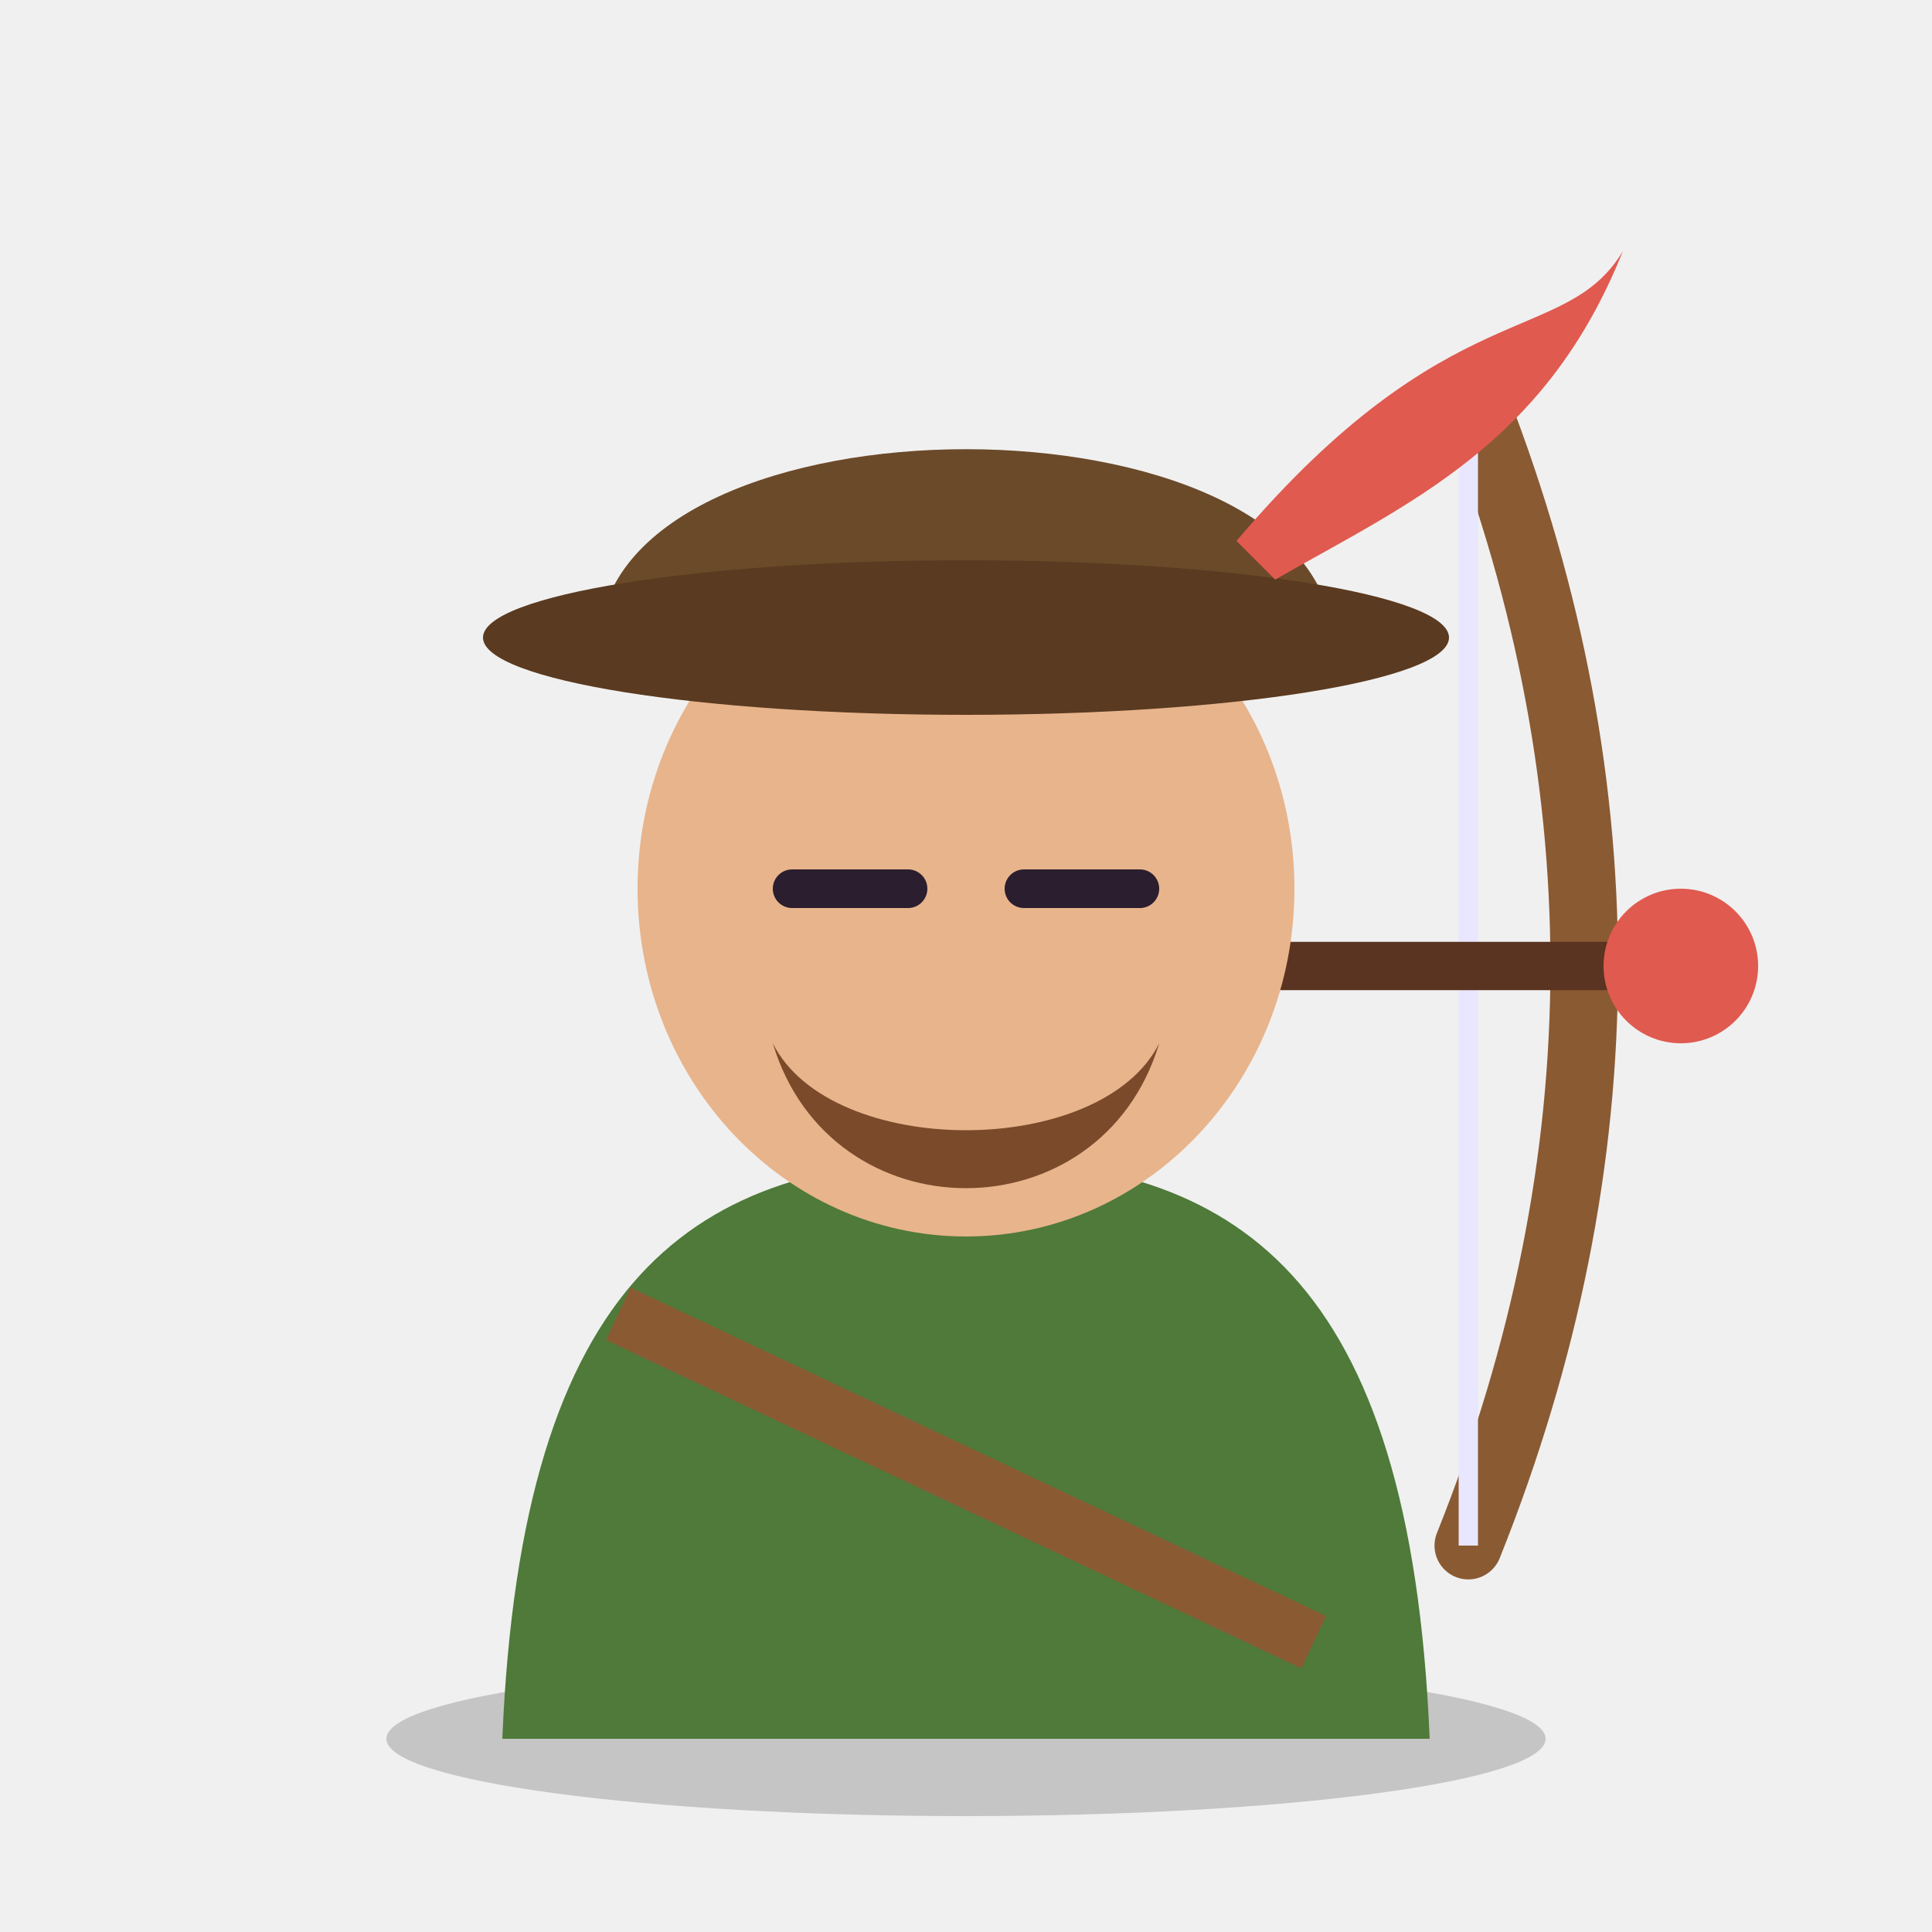
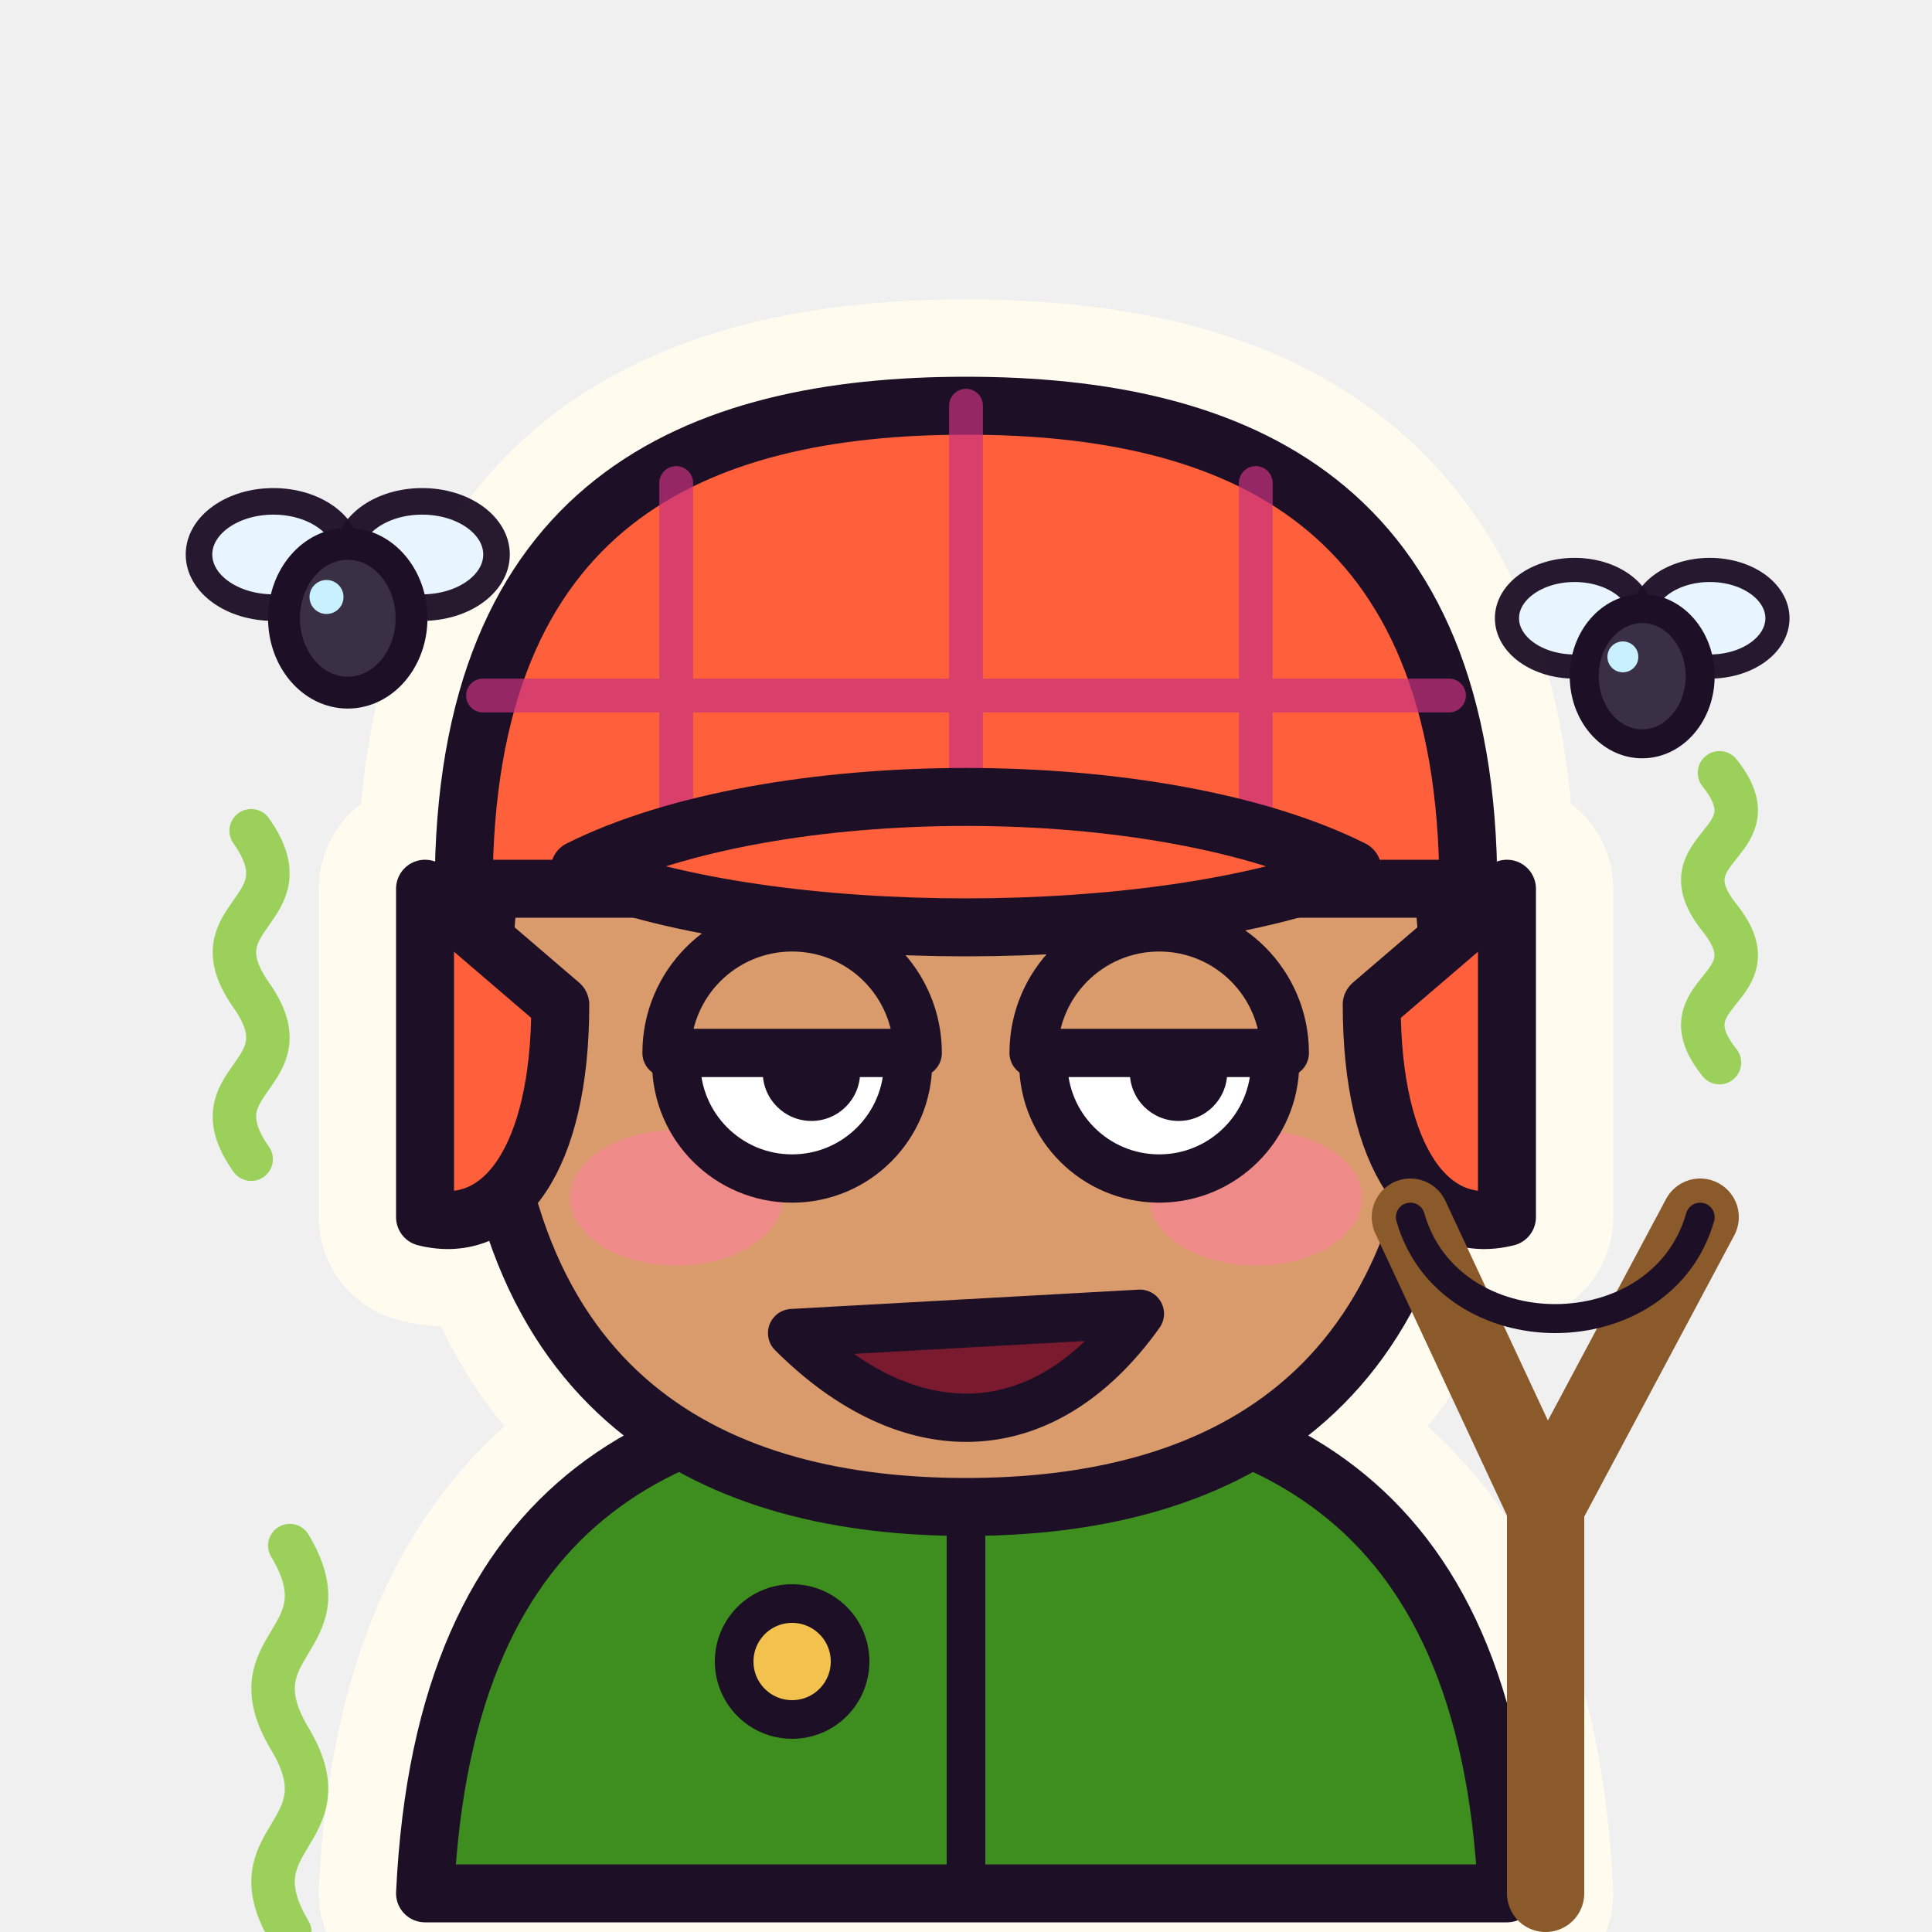
- <svg xmlns="http://www.w3.org/2000/svg" viewBox="0 0 200 200">
-   <ellipse cx="100" cy="180" rx="60" ry="8" fill="#000" opacity=".18" />
-   <path d="M152 40 Q176 100 152 160" stroke="#8A5A33" stroke-width="7" fill="none" stroke-linecap="round" />
-   <path d="M152 40 L152 160" stroke="#E9E6FF" stroke-width="2" />
-   <path d="M112 100 H170" stroke="#5A3420" stroke-width="5" stroke-linecap="round" />
-   <circle cx="174" cy="100" r="8" fill="#E05A4F" />
-   <path d="M52 180 C54 132 72 120 100 120 C128 120 146 132 148 180Z" fill="#4F7A3A" />
-   <path d="M64 136 L136 170" stroke="#8A5A33" stroke-width="6" />
-   <ellipse cx="100" cy="92" rx="34" ry="36" fill="#E8B48C" />
-   <path d="M80 108 C86 120 114 120 120 108 C114 128 86 128 80 108Z" fill="#7A4A2A" />
-   <path d="M62 66 C64 40 136 40 138 66Z" fill="#6B4A2A" />
-   <ellipse cx="100" cy="66" rx="50" ry="8" fill="#5A3A20" />
-   <path d="M128 56 C150 30 162 36 168 26 C160 46 146 52 132 60Z" fill="#E05A4F" />
-   <path d="M82 92 h12 M106 92 h12" stroke="#2B1E2E" stroke-width="4" stroke-linecap="round" />
+ <svg xmlns="http://www.w3.org/2000/svg" viewBox="0 0 200 200" stroke-linejoin="round" stroke-linecap="round">
+   <path d="M44 196 C46 154 70 144 100 144 C130 144 154 154 156 196Z" fill="#3E8E1F" stroke="#FFFBEF" stroke-width="22" />
+   <path d="M100 146 L100 196" fill="none" stroke="#FFFBEF" stroke-width="18" />
+   <circle cx="82" cy="172" r="6" fill="#F2C14E" stroke="#FFFBEF" stroke-width="18" />
+   <path d="M50 104 C50 57.2 75.0 52 100 52 C125.0 52 150 57.2 150 104 C150 145.6 125.0 156 100 156 C75.0 156 50 145.6 50 104Z" fill="#D99A6C" stroke="#FFFBEF" stroke-width="22" />
+   <path d="M48 92 C48 52 72 42 100 42 C128 42 152 52 152 92Z" fill="#FF5F3A" stroke="#FFFBEF" stroke-width="22" />
+   <path d="M44 92 L44 126 C52 128 58 120 58 104Z" fill="#FF5F3A" stroke="#FFFBEF" stroke-width="22" />
+   <path d="M156 92 L156 126 C148 128 142 120 142 104Z" fill="#FF5F3A" stroke="#FFFBEF" stroke-width="22" />
+   <path d="M44 196 C46 154 70 144 100 144 C130 144 154 154 156 196Z" fill="#3E8E1F" stroke="#1C0F26" stroke-width="6" />
+   <path d="M100 146 L100 196" fill="none" stroke="#1C0F26" stroke-width="4" />
+   <circle cx="82" cy="172" r="6" fill="#F2C14E" stroke="#1C0F26" stroke-width="4" />
+   <path d="M50 104 C50 57.2 75.0 52 100 52 C125.0 52 150 57.2 150 104 C150 145.6 125.0 156 100 156 C75.0 156 50 145.6 50 104Z" fill="#D99A6C" stroke="#1C0F26" stroke-width="6" />
+   <ellipse cx="70" cy="124" rx="11" ry="7" fill="#FF7F9F" opacity=".55" />
+   <ellipse cx="130" cy="124" rx="11" ry="7" fill="#FF7F9F" opacity=".55" />
+   <circle cx="82" cy="110" r="12" fill="#fff" stroke="#1C0F26" stroke-width="5" />
+   <circle cx="84" cy="111" r="5.04" fill="#1C0F26" />
+   <circle cx="82.2" cy="108.84" r="1.56" fill="#fff" />
+   <path d="M69 109 A13 13 0 0 1 95 109Z" fill="#D99A6C" stroke="#1C0F26" stroke-width="5" />
+   <circle cx="120" cy="110" r="12" fill="#fff" stroke="#1C0F26" stroke-width="5" />
+   <circle cx="122" cy="111" r="5.04" fill="#1C0F26" />
+   <circle cx="120.2" cy="108.84" r="1.56" fill="#fff" />
+   <path d="M107 109 A13 13 0 0 1 133 109Z" fill="#D99A6C" stroke="#1C0F26" stroke-width="5" />
+   <path d="M82 138 C94 150 108 150 118 136Z" fill="#7A1A2E" stroke="#1C0F26" stroke-width="5" />
+   <path d="M48 92 C48 52 72 42 100 42 C128 42 152 52 152 92Z" fill="#FF5F3A" stroke="#1C0F26" stroke-width="6" />
+   <path d="M44 92 L44 126 C52 128 58 120 58 104Z" fill="#FF5F3A" stroke="#1C0F26" stroke-width="6" />
+   <path d="M156 92 L156 126 C148 128 142 120 142 104Z" fill="#FF5F3A" stroke="#1C0F26" stroke-width="6" />
+   <path d="M70 50 L70 90 M100 42 L100 90 M130 50 L130 90 M50 72 L150 72" fill="none" stroke="#C8327F" stroke-width="3.5" opacity=".7" />
+   <path d="M60 90 C80 80 120 80 140 90 C120 98 80 98 60 90Z" fill="#FF5F3A" stroke="#1C0F26" stroke-width="6" />
+   <path d="M160 196 L160 156 M160 156 L146 126 M160 156 L176 126" fill="none" stroke="#8A5A2B" stroke-width="8" />
+   <path d="M146 126 C150 140 172 140 176 126" fill="none" stroke="#1C0F26" stroke-width="3" />
+   <path d="M30 200 c-6 -10.0 6 -10.0 0 -20.0 c-6 -10.0 6 -10.0 0 -20.0" fill="none" stroke="#9BD15A" stroke-width="4.5" />
+   <path d="M26 120 c-6 -8.5 6 -8.5 0 -17.0 c-6 -8.5 6 -8.5 0 -17.0" fill="none" stroke="#9BD15A" stroke-width="4.5" />
+   <path d="M178 110 c-6 -7.5 6 -7.5 0 -15.0 c-6 -7.5 6 -7.5 0 -15.0" fill="none" stroke="#9BD15A" stroke-width="4.5" />
+   <g transform="translate(36 64) scale(1.1)">
+     <ellipse cx="-7" cy="-6" rx="7" ry="5" fill="#E8F4FF" stroke="#1C0F26" stroke-width="2.5" opacity=".95" />
+     <ellipse cx="7" cy="-6" rx="7" ry="5" fill="#E8F4FF" stroke="#1C0F26" stroke-width="2.5" opacity=".95" />
+     <ellipse cx="0" cy="0" rx="6" ry="7" fill="#3A3046" stroke="#1C0F26" stroke-width="3" />
+     <circle cx="-2" cy="-2" r="1.6" fill="#C8F0FF" />
+   </g>
+   <g transform="translate(170 70) scale(1.0)">
+     <ellipse cx="-7" cy="-6" rx="7" ry="5" fill="#E8F4FF" stroke="#1C0F26" stroke-width="2.5" opacity=".95" />
+     <ellipse cx="7" cy="-6" rx="7" ry="5" fill="#E8F4FF" stroke="#1C0F26" stroke-width="2.5" opacity=".95" />
+     <ellipse cx="0" cy="0" rx="6" ry="7" fill="#3A3046" stroke="#1C0F26" stroke-width="3" />
+     <circle cx="-2" cy="-2" r="1.6" fill="#C8F0FF" />
+   </g>
</svg>
